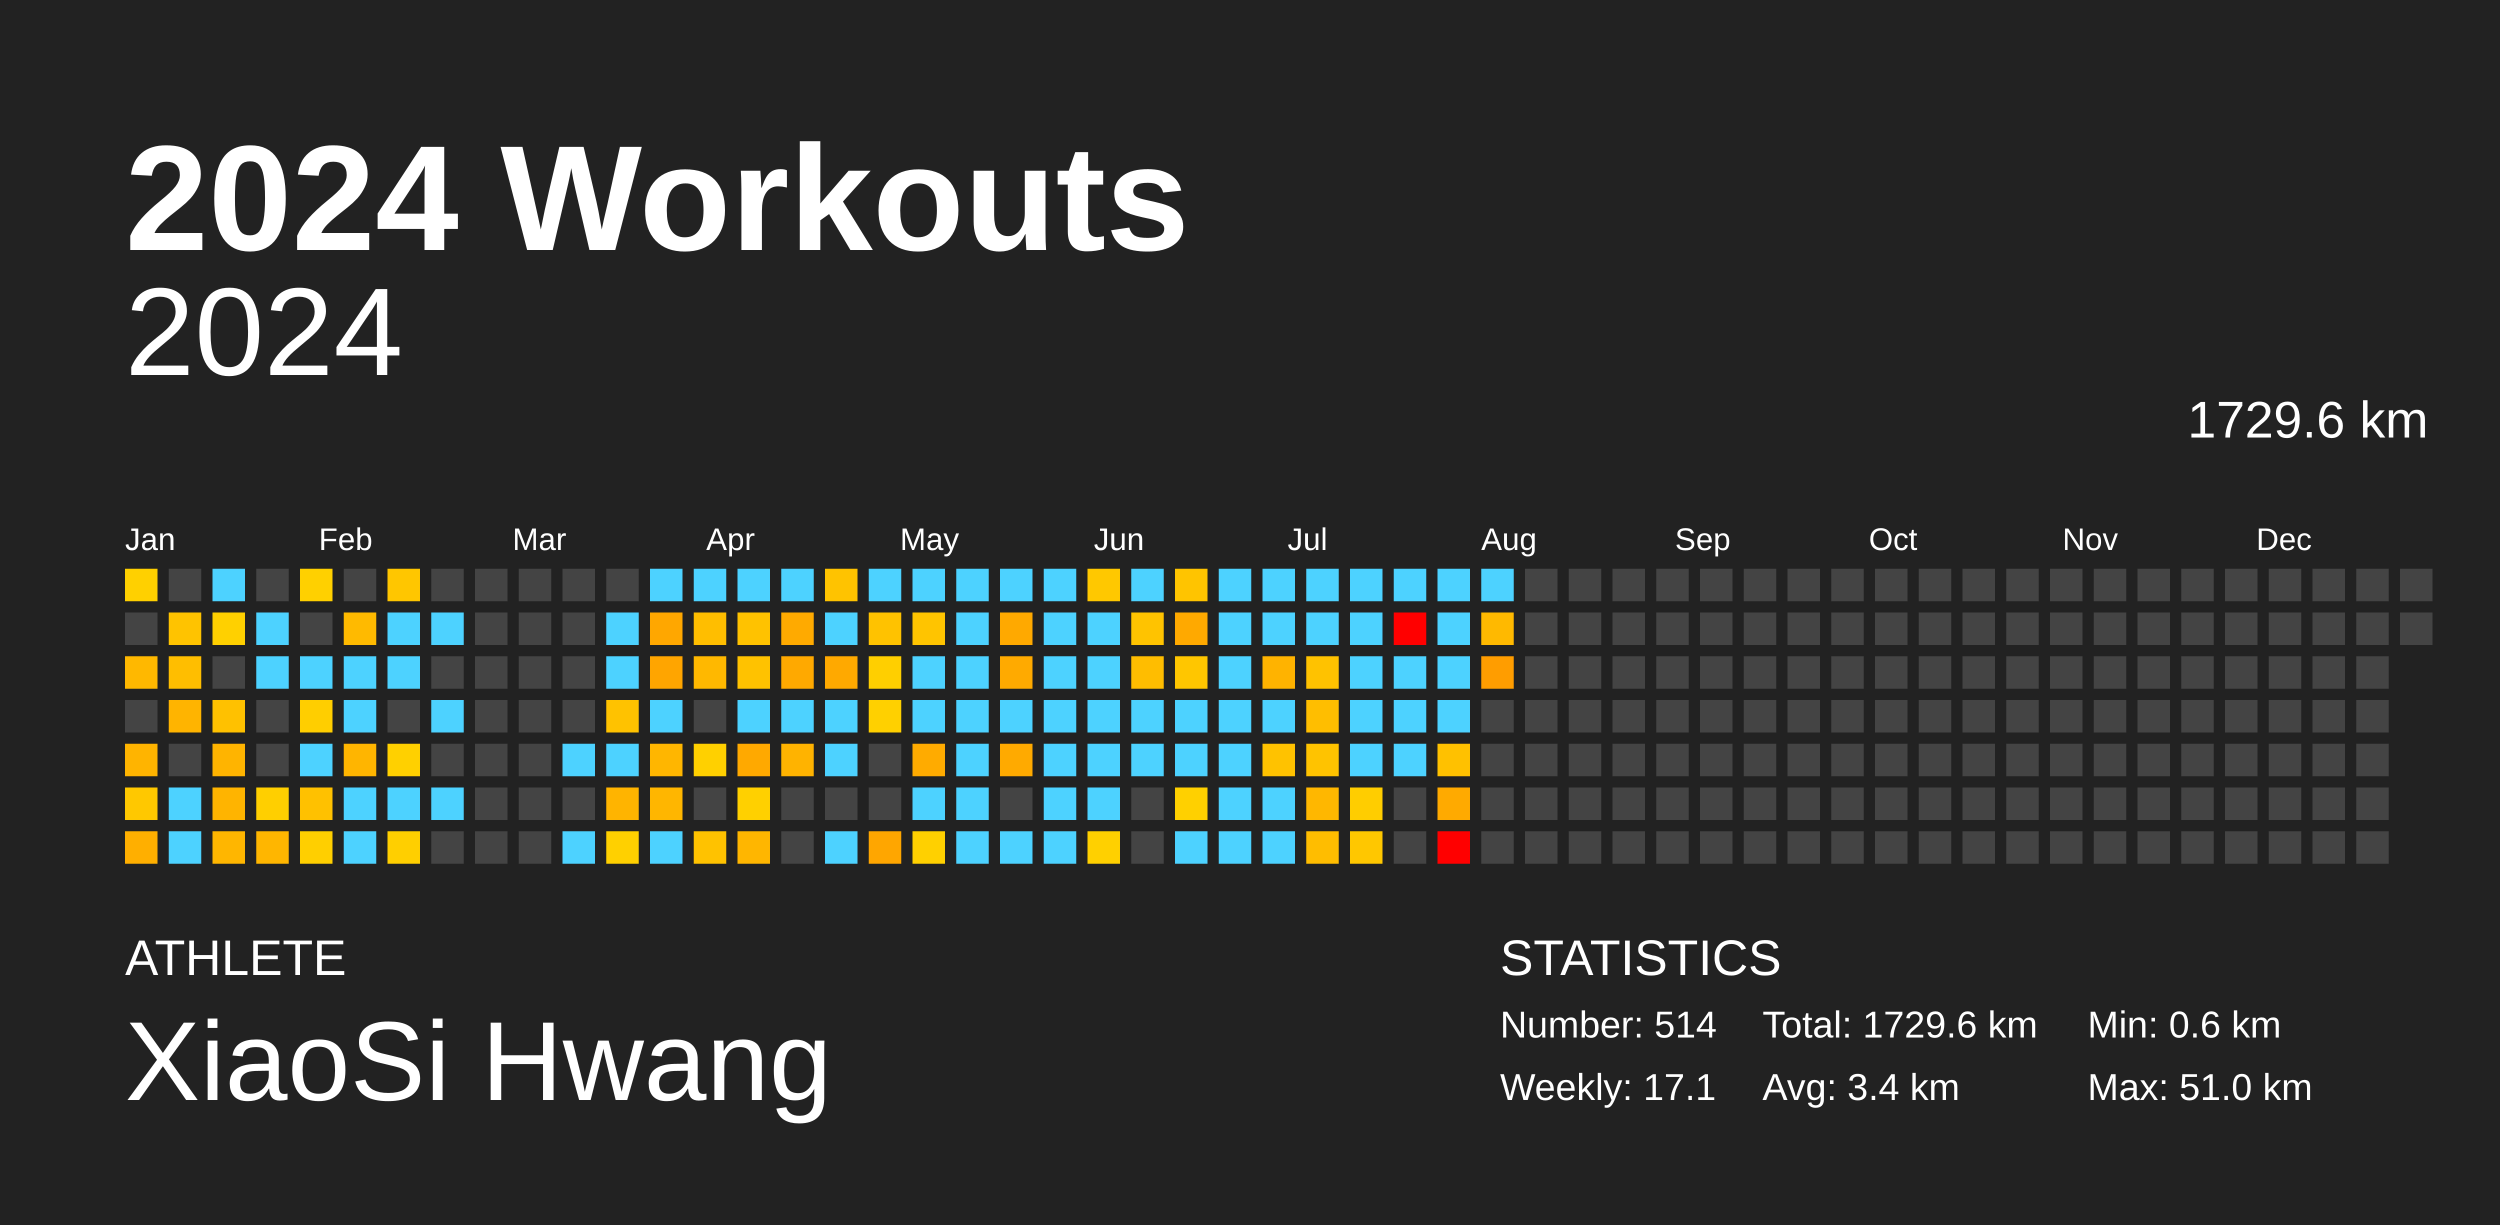
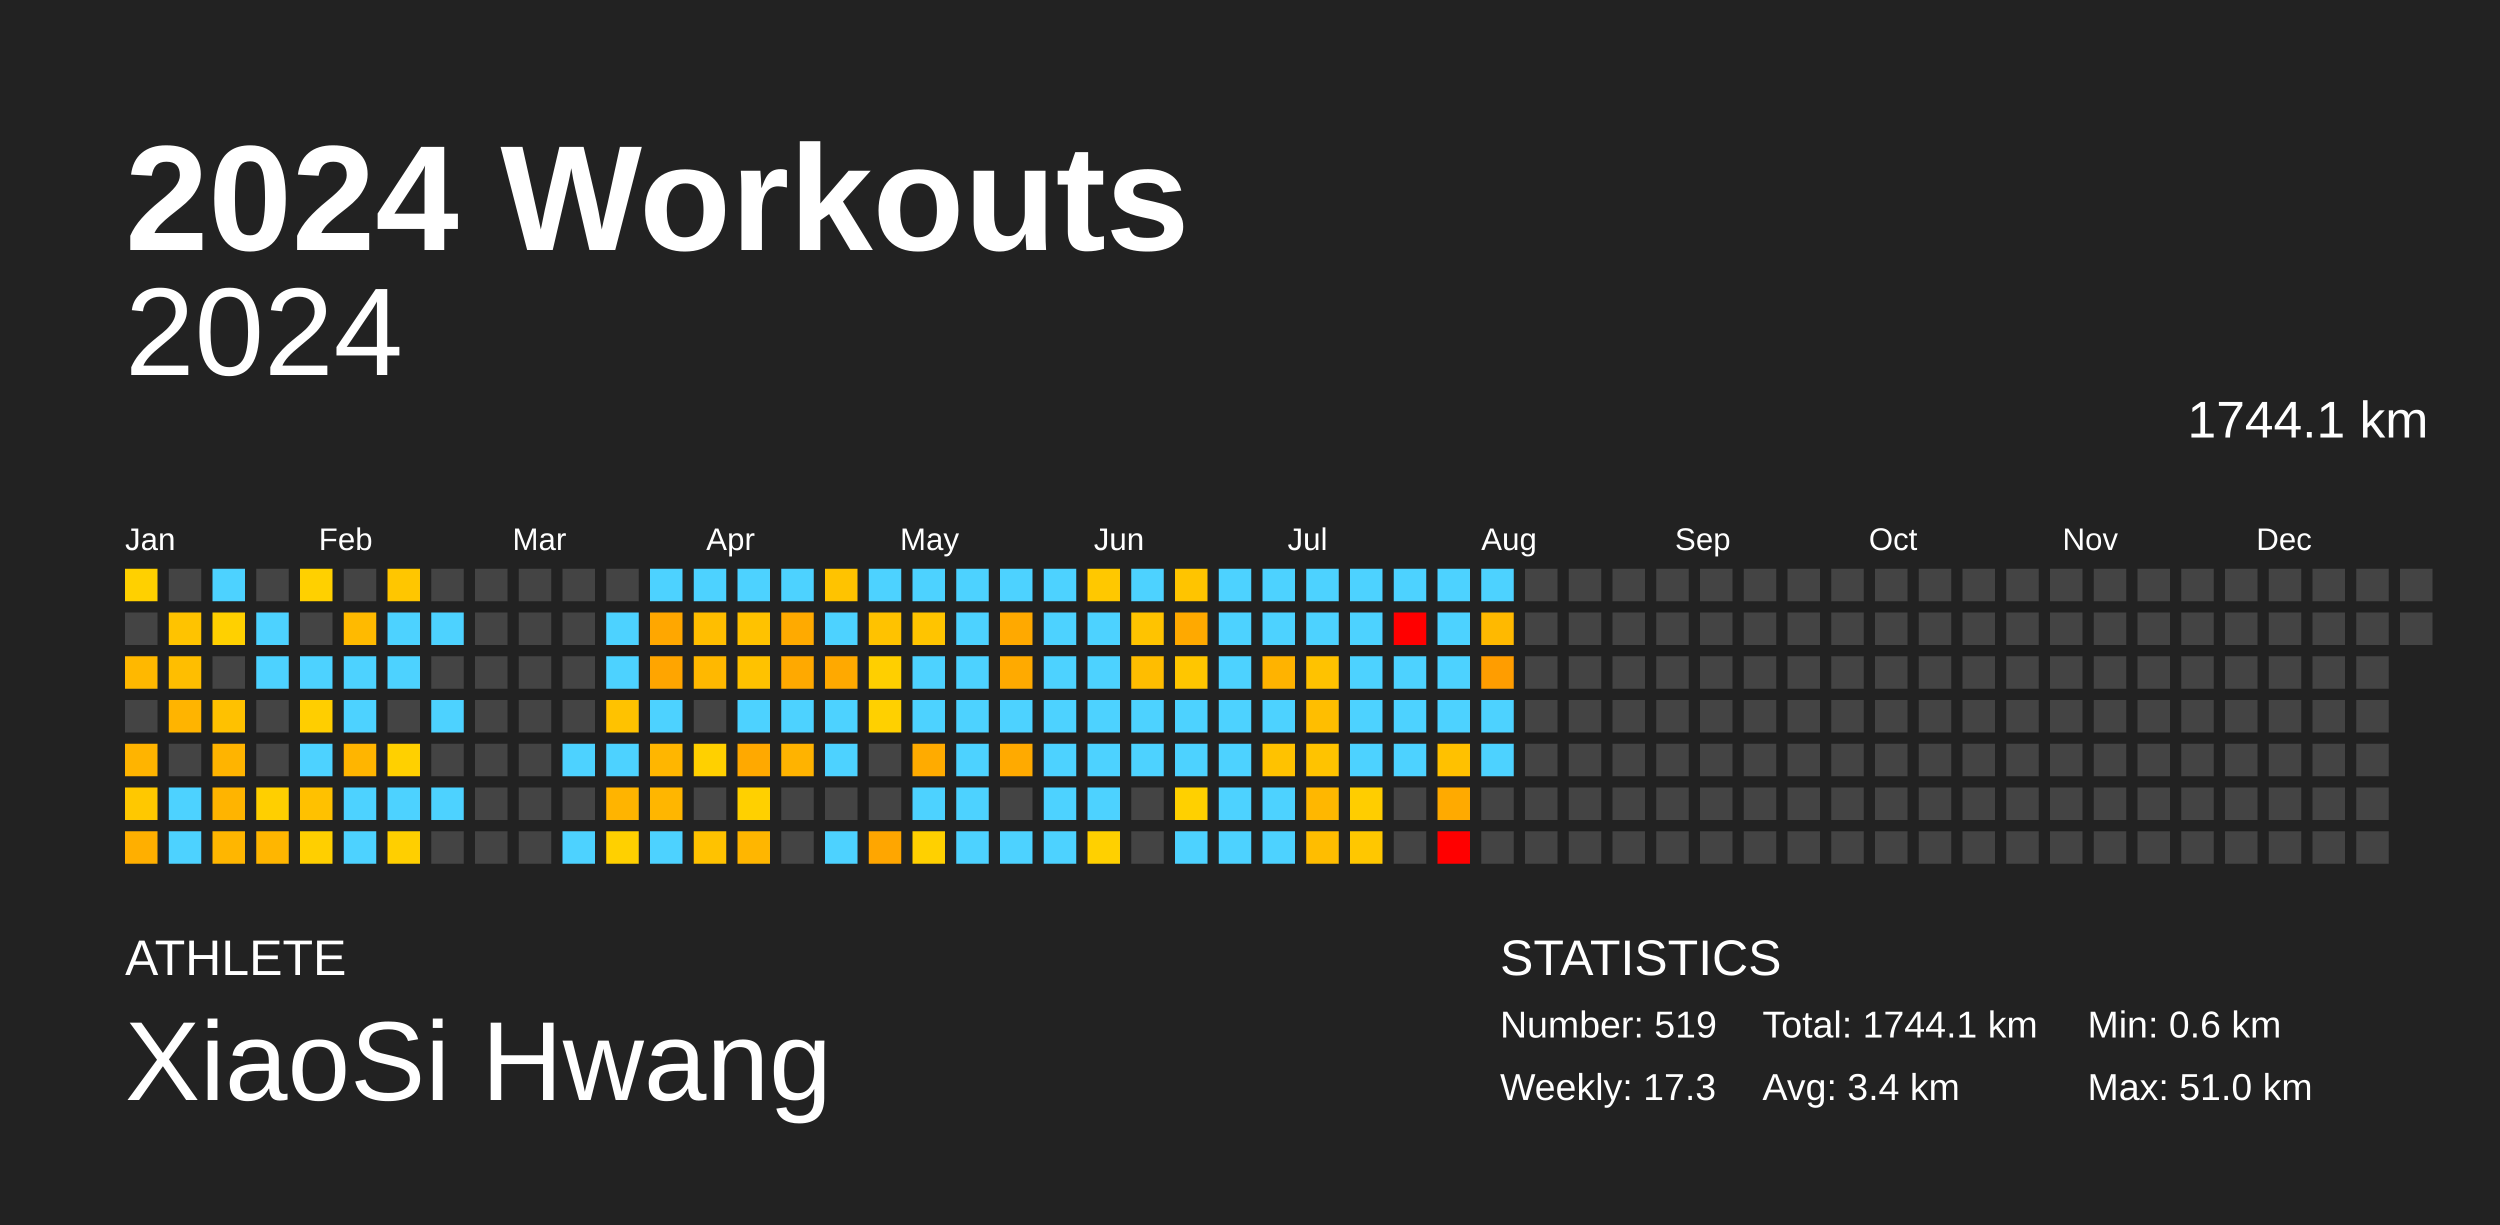
<svg xmlns="http://www.w3.org/2000/svg" baseProfile="full" height="98mm" version="1.1" viewBox="0,0,200,98" width="200mm">
  <defs />
  <rect fill="#222222" height="98" width="200" x="0" y="0" />
  <text fill="#FFFFFF" style="font-size:12px; font-family:Arial; font-weight:bold;" x="10" y="20">2024 Workouts</text>
  <text fill="#FFFFFF" style="font-size:4px; font-family:Arial" x="10" y="78">ATHLETE</text>
  <text fill="#FFFFFF" style="font-size:9px; font-family:Arial" x="10" y="88">XiaoSi Hwang</text>
  <text fill="#FFFFFF" style="font-size:4px; font-family:Arial" x="120" y="78">STATISTICS</text>
-   <text fill="#FFFFFF" style="font-size:3px; font-family:Arial" x="120" y="83">Number: 514</text>
-   <text fill="#FFFFFF" style="font-size:3px; font-family:Arial" x="120" y="88">Weekly: 17.1</text>
-   <text fill="#FFFFFF" style="font-size:3px; font-family:Arial" x="141" y="83">Total: 1729.6 km</text>
+   <text fill="#FFFFFF" style="font-size:3px; font-family:Arial" x="120" y="83">Number: 519</text>
+   <text fill="#FFFFFF" style="font-size:3px; font-family:Arial" x="120" y="88">Weekly: 17.3</text>
+   <text fill="#FFFFFF" style="font-size:3px; font-family:Arial" x="141" y="83">Total: 1744.1 km</text>
  <text fill="#FFFFFF" style="font-size:3px; font-family:Arial" x="141" y="88">Avg: 3.4 km</text>
  <text fill="#FFFFFF" style="font-size:3px; font-family:Arial" x="167" y="83">Min: 0.6 km</text>
  <text fill="#FFFFFF" style="font-size:3px; font-family:Arial" x="167" y="88">Max: 51.0 km</text>
  <text alignment-baseline="hanging" fill="#FFFFFF" style="font-size:10.0px; font-family:Arial;" x="10" y="30">2024</text>
-   <text alignment-baseline="hanging" fill="#FFFFFF" style="font-size:4.125px; font-family:Arial;" x="175" y="35">1729.6 km</text>
+   <text alignment-baseline="hanging" fill="#FFFFFF" style="font-size:4.125px; font-family:Arial;" x="175" y="35">1744.1 km</text>
  <text fill="#FFFFFF" style="font-size:2.5px; font-family:Arial" x="10.0" y="44">Jan</text>
  <text fill="#FFFFFF" style="font-size:2.5px; font-family:Arial" x="25.5" y="44">Feb</text>
  <text fill="#FFFFFF" style="font-size:2.5px; font-family:Arial" x="41.0" y="44">Mar</text>
  <text fill="#FFFFFF" style="font-size:2.5px; font-family:Arial" x="56.5" y="44">Apr</text>
  <text fill="#FFFFFF" style="font-size:2.5px; font-family:Arial" x="72.0" y="44">May</text>
  <text fill="#FFFFFF" style="font-size:2.5px; font-family:Arial" x="87.5" y="44">Jun</text>
  <text fill="#FFFFFF" style="font-size:2.5px; font-family:Arial" x="103.0" y="44">Jul</text>
  <text fill="#FFFFFF" style="font-size:2.5px; font-family:Arial" x="118.5" y="44">Aug</text>
  <text fill="#FFFFFF" style="font-size:2.5px; font-family:Arial" x="134.0" y="44">Sep</text>
  <text fill="#FFFFFF" style="font-size:2.5px; font-family:Arial" x="149.5" y="44">Oct</text>
  <text fill="#FFFFFF" style="font-size:2.5px; font-family:Arial" x="165.0" y="44">Nov</text>
  <text fill="#FFFFFF" style="font-size:2.5px; font-family:Arial" x="180.5" y="44">Dec</text>
  <rect fill="#ffd000" height="2.6" width="2.6" x="10.0" y="45.5" />
  <rect fill="#444444" height="2.6" width="2.6" x="10.0" y="49.0" />
  <rect fill="#ffb800" height="2.6" width="2.6" x="10.0" y="52.5" />
  <rect fill="#444444" height="2.6" width="2.6" x="10.0" y="56.0" />
  <rect fill="#ffb400" height="2.6" width="2.6" x="10.0" y="59.5" />
  <rect fill="#ffc800" height="2.6" width="2.6" x="10.0" y="63.0" />
  <rect fill="#ffaf00" height="2.6" width="2.6" x="10.0" y="66.5" />
  <rect fill="#444444" height="2.6" width="2.6" x="13.5" y="45.5" />
  <rect fill="#ffc300" height="2.6" width="2.6" x="13.5" y="49.0" />
  <rect fill="#ffbe00" height="2.6" width="2.6" x="13.5" y="52.5" />
  <rect fill="#ffb400" height="2.6" width="2.6" x="13.5" y="56.0" />
  <rect fill="#444444" height="2.6" width="2.6" x="13.5" y="59.5" />
  <rect fill="#4dd2ff" height="2.6" width="2.6" x="13.5" y="63.0" />
  <rect fill="#4dd2ff" height="2.6" width="2.6" x="13.5" y="66.5" />
  <rect fill="#4dd2ff" height="2.6" width="2.6" x="17.0" y="45.5" />
  <rect fill="#ffd000" height="2.6" width="2.6" x="17.0" y="49.0" />
  <rect fill="#444444" height="2.6" width="2.6" x="17.0" y="52.5" />
  <rect fill="#ffc100" height="2.6" width="2.6" x="17.0" y="56.0" />
  <rect fill="#ffb400" height="2.6" width="2.6" x="17.0" y="59.5" />
  <rect fill="#ffb400" height="2.6" width="2.6" x="17.0" y="63.0" />
  <rect fill="#ffb600" height="2.6" width="2.6" x="17.0" y="66.5" />
  <rect fill="#444444" height="2.6" width="2.6" x="20.5" y="45.5" />
  <rect fill="#4dd2ff" height="2.6" width="2.6" x="20.5" y="49.0" />
  <rect fill="#4dd2ff" height="2.6" width="2.6" x="20.5" y="52.5" />
  <rect fill="#444444" height="2.6" width="2.6" x="20.5" y="56.0" />
  <rect fill="#444444" height="2.6" width="2.6" x="20.5" y="59.5" />
  <rect fill="#ffcf00" height="2.6" width="2.6" x="20.5" y="63.0" />
  <rect fill="#ffb600" height="2.6" width="2.6" x="20.5" y="66.5" />
  <rect fill="#ffd000" height="2.6" width="2.6" x="24.0" y="45.5" />
  <rect fill="#444444" height="2.6" width="2.6" x="24.0" y="49.0" />
  <rect fill="#4dd2ff" height="2.6" width="2.6" x="24.0" y="52.5" />
  <rect fill="#ffce00" height="2.6" width="2.6" x="24.0" y="56.0" />
  <rect fill="#4dd2ff" height="2.6" width="2.6" x="24.0" y="59.5" />
  <rect fill="#ffc100" height="2.6" width="2.6" x="24.0" y="63.0" />
  <rect fill="#ffcf00" height="2.6" width="2.6" x="24.0" y="66.5" />
  <rect fill="#444444" height="2.6" width="2.6" x="27.5" y="45.5" />
  <rect fill="#ffba00" height="2.6" width="2.6" x="27.5" y="49.0" />
  <rect fill="#4dd2ff" height="2.6" width="2.6" x="27.5" y="52.5" />
  <rect fill="#4dd2ff" height="2.6" width="2.6" x="27.5" y="56.0" />
  <rect fill="#ffb500" height="2.6" width="2.6" x="27.5" y="59.5" />
  <rect fill="#4dd2ff" height="2.6" width="2.6" x="27.5" y="63.0" />
  <rect fill="#4dd2ff" height="2.6" width="2.6" x="27.5" y="66.5" />
  <rect fill="#ffc600" height="2.6" width="2.6" x="31.0" y="45.5" />
  <rect fill="#4dd2ff" height="2.6" width="2.6" x="31.0" y="49.0" />
  <rect fill="#4dd2ff" height="2.6" width="2.6" x="31.0" y="52.5" />
  <rect fill="#444444" height="2.6" width="2.6" x="31.0" y="56.0" />
  <rect fill="#ffd000" height="2.6" width="2.6" x="31.0" y="59.5" />
  <rect fill="#4dd2ff" height="2.6" width="2.6" x="31.0" y="63.0" />
  <rect fill="#ffcf00" height="2.6" width="2.6" x="31.0" y="66.5" />
  <rect fill="#444444" height="2.6" width="2.6" x="34.5" y="45.5" />
  <rect fill="#4dd2ff" height="2.6" width="2.6" x="34.5" y="49.0" />
  <rect fill="#444444" height="2.6" width="2.6" x="34.5" y="52.5" />
  <rect fill="#4dd2ff" height="2.6" width="2.6" x="34.5" y="56.0" />
  <rect fill="#444444" height="2.6" width="2.6" x="34.5" y="59.5" />
  <rect fill="#4dd2ff" height="2.6" width="2.6" x="34.5" y="63.0" />
  <rect fill="#444444" height="2.6" width="2.6" x="34.5" y="66.5" />
  <rect fill="#444444" height="2.6" width="2.6" x="38.0" y="45.5" />
  <rect fill="#444444" height="2.6" width="2.6" x="38.0" y="49.0" />
  <rect fill="#444444" height="2.6" width="2.6" x="38.0" y="52.5" />
  <rect fill="#444444" height="2.6" width="2.6" x="38.0" y="56.0" />
  <rect fill="#444444" height="2.6" width="2.6" x="38.0" y="59.5" />
  <rect fill="#444444" height="2.6" width="2.6" x="38.0" y="63.0" />
  <rect fill="#444444" height="2.6" width="2.6" x="38.0" y="66.5" />
  <rect fill="#444444" height="2.6" width="2.6" x="41.5" y="45.5" />
  <rect fill="#444444" height="2.6" width="2.6" x="41.5" y="49.0" />
  <rect fill="#444444" height="2.6" width="2.6" x="41.5" y="52.5" />
  <rect fill="#444444" height="2.6" width="2.6" x="41.5" y="56.0" />
  <rect fill="#444444" height="2.6" width="2.6" x="41.5" y="59.5" />
  <rect fill="#444444" height="2.6" width="2.6" x="41.5" y="63.0" />
  <rect fill="#444444" height="2.6" width="2.6" x="41.5" y="66.5" />
  <rect fill="#444444" height="2.6" width="2.6" x="45.0" y="45.5" />
  <rect fill="#444444" height="2.6" width="2.6" x="45.0" y="49.0" />
  <rect fill="#444444" height="2.6" width="2.6" x="45.0" y="52.5" />
  <rect fill="#444444" height="2.6" width="2.6" x="45.0" y="56.0" />
  <rect fill="#4dd2ff" height="2.6" width="2.6" x="45.0" y="59.5" />
  <rect fill="#444444" height="2.6" width="2.6" x="45.0" y="63.0" />
  <rect fill="#4dd2ff" height="2.6" width="2.6" x="45.0" y="66.5" />
  <rect fill="#444444" height="2.6" width="2.6" x="48.5" y="45.5" />
  <rect fill="#4dd2ff" height="2.6" width="2.6" x="48.5" y="49.0" />
  <rect fill="#4dd2ff" height="2.6" width="2.6" x="48.5" y="52.5" />
  <rect fill="#ffc200" height="2.6" width="2.6" x="48.5" y="56.0" />
  <rect fill="#4dd2ff" height="2.6" width="2.6" x="48.5" y="59.5" />
  <rect fill="#ffb400" height="2.6" width="2.6" x="48.5" y="63.0" />
  <rect fill="#ffd000" height="2.6" width="2.6" x="48.5" y="66.5" />
  <rect fill="#4dd2ff" height="2.6" width="2.6" x="52.0" y="45.5" />
  <rect fill="#ffa700" height="2.6" width="2.6" x="52.0" y="49.0" />
  <rect fill="#ffa500" height="2.6" width="2.6" x="52.0" y="52.5" />
  <rect fill="#4dd2ff" height="2.6" width="2.6" x="52.0" y="56.0" />
  <rect fill="#ffb600" height="2.6" width="2.6" x="52.0" y="59.5" />
  <rect fill="#ffb600" height="2.6" width="2.6" x="52.0" y="63.0" />
  <rect fill="#4dd2ff" height="2.6" width="2.6" x="52.0" y="66.5" />
  <rect fill="#4dd2ff" height="2.6" width="2.6" x="55.5" y="45.5" />
  <rect fill="#ffbe00" height="2.6" width="2.6" x="55.5" y="49.0" />
  <rect fill="#ffb800" height="2.6" width="2.6" x="55.5" y="52.5" />
  <rect fill="#444444" height="2.6" width="2.6" x="55.5" y="56.0" />
  <rect fill="#ffd000" height="2.6" width="2.6" x="55.5" y="59.5" />
  <rect fill="#444444" height="2.6" width="2.6" x="55.5" y="63.0" />
  <rect fill="#ffc200" height="2.6" width="2.6" x="55.5" y="66.5" />
  <rect fill="#4dd2ff" height="2.6" width="2.6" x="59.0" y="45.5" />
  <rect fill="#ffc200" height="2.6" width="2.6" x="59.0" y="49.0" />
  <rect fill="#ffc200" height="2.6" width="2.6" x="59.0" y="52.5" />
  <rect fill="#4dd2ff" height="2.6" width="2.6" x="59.0" y="56.0" />
  <rect fill="#ffa900" height="2.6" width="2.6" x="59.0" y="59.5" />
  <rect fill="#ffd000" height="2.6" width="2.6" x="59.0" y="63.0" />
  <rect fill="#ffb600" height="2.6" width="2.6" x="59.0" y="66.5" />
  <rect fill="#4dd2ff" height="2.6" width="2.6" x="62.5" y="45.5" />
  <rect fill="#ffaa00" height="2.6" width="2.6" x="62.5" y="49.0" />
  <rect fill="#ffa900" height="2.6" width="2.6" x="62.5" y="52.5" />
  <rect fill="#4dd2ff" height="2.6" width="2.6" x="62.5" y="56.0" />
  <rect fill="#ffb300" height="2.6" width="2.6" x="62.5" y="59.5" />
  <rect fill="#444444" height="2.6" width="2.6" x="62.5" y="63.0" />
  <rect fill="#444444" height="2.6" width="2.6" x="62.5" y="66.5" />
  <rect fill="#ffc300" height="2.6" width="2.6" x="66.0" y="45.5" />
  <rect fill="#4dd2ff" height="2.6" width="2.6" x="66.0" y="49.0" />
  <rect fill="#ffa900" height="2.6" width="2.6" x="66.0" y="52.5" />
  <rect fill="#4dd2ff" height="2.6" width="2.6" x="66.0" y="56.0" />
  <rect fill="#4dd2ff" height="2.6" width="2.6" x="66.0" y="59.5" />
  <rect fill="#444444" height="2.6" width="2.6" x="66.0" y="63.0" />
  <rect fill="#4dd2ff" height="2.6" width="2.6" x="66.0" y="66.5" />
  <rect fill="#4dd2ff" height="2.6" width="2.6" x="69.5" y="45.5" />
  <rect fill="#ffc200" height="2.6" width="2.6" x="69.5" y="49.0" />
  <rect fill="#ffcf00" height="2.6" width="2.6" x="69.5" y="52.5" />
  <rect fill="#ffd000" height="2.6" width="2.6" x="69.5" y="56.0" />
  <rect fill="#444444" height="2.6" width="2.6" x="69.5" y="59.5" />
  <rect fill="#444444" height="2.6" width="2.6" x="69.5" y="63.0" />
  <rect fill="#ffa600" height="2.6" width="2.6" x="69.5" y="66.5" />
  <rect fill="#4dd2ff" height="2.6" width="2.6" x="73.0" y="45.5" />
  <rect fill="#ffc400" height="2.6" width="2.6" x="73.0" y="49.0" />
  <rect fill="#4dd2ff" height="2.6" width="2.6" x="73.0" y="52.5" />
  <rect fill="#4dd2ff" height="2.6" width="2.6" x="73.0" y="56.0" />
  <rect fill="#ffab00" height="2.6" width="2.6" x="73.0" y="59.5" />
  <rect fill="#4dd2ff" height="2.6" width="2.6" x="73.0" y="63.0" />
  <rect fill="#ffd000" height="2.6" width="2.6" x="73.0" y="66.5" />
  <rect fill="#4dd2ff" height="2.6" width="2.6" x="76.5" y="45.5" />
  <rect fill="#4dd2ff" height="2.6" width="2.6" x="76.5" y="49.0" />
  <rect fill="#4dd2ff" height="2.6" width="2.6" x="76.5" y="52.5" />
  <rect fill="#4dd2ff" height="2.6" width="2.6" x="76.5" y="56.0" />
  <rect fill="#4dd2ff" height="2.6" width="2.6" x="76.5" y="59.5" />
  <rect fill="#4dd2ff" height="2.6" width="2.6" x="76.5" y="63.0" />
  <rect fill="#4dd2ff" height="2.6" width="2.6" x="76.5" y="66.5" />
  <rect fill="#4dd2ff" height="2.6" width="2.6" x="80.0" y="45.5" />
  <rect fill="#ffa900" height="2.6" width="2.6" x="80.0" y="49.0" />
  <rect fill="#ffaa00" height="2.6" width="2.6" x="80.0" y="52.5" />
  <rect fill="#4dd2ff" height="2.6" width="2.6" x="80.0" y="56.0" />
  <rect fill="#ffaa00" height="2.6" width="2.6" x="80.0" y="59.5" />
  <rect fill="#444444" height="2.6" width="2.6" x="80.0" y="63.0" />
  <rect fill="#4dd2ff" height="2.6" width="2.6" x="80.0" y="66.5" />
  <rect fill="#4dd2ff" height="2.6" width="2.6" x="83.5" y="45.5" />
  <rect fill="#4dd2ff" height="2.6" width="2.6" x="83.5" y="49.0" />
  <rect fill="#4dd2ff" height="2.6" width="2.6" x="83.5" y="52.5" />
  <rect fill="#4dd2ff" height="2.6" width="2.6" x="83.5" y="56.0" />
  <rect fill="#4dd2ff" height="2.6" width="2.6" x="83.5" y="59.5" />
  <rect fill="#4dd2ff" height="2.6" width="2.6" x="83.5" y="63.0" />
  <rect fill="#4dd2ff" height="2.6" width="2.6" x="83.5" y="66.5" />
  <rect fill="#ffc800" height="2.6" width="2.6" x="87.0" y="45.5" />
  <rect fill="#4dd2ff" height="2.6" width="2.6" x="87.0" y="49.0" />
  <rect fill="#4dd2ff" height="2.6" width="2.6" x="87.0" y="52.5" />
  <rect fill="#4dd2ff" height="2.6" width="2.6" x="87.0" y="56.0" />
  <rect fill="#4dd2ff" height="2.6" width="2.6" x="87.0" y="59.5" />
  <rect fill="#4dd2ff" height="2.6" width="2.6" x="87.0" y="63.0" />
  <rect fill="#ffd000" height="2.6" width="2.6" x="87.0" y="66.5" />
  <rect fill="#4dd2ff" height="2.6" width="2.6" x="90.5" y="45.5" />
  <rect fill="#ffc300" height="2.6" width="2.6" x="90.5" y="49.0" />
  <rect fill="#ffbd00" height="2.6" width="2.6" x="90.5" y="52.5" />
  <rect fill="#4dd2ff" height="2.6" width="2.6" x="90.5" y="56.0" />
  <rect fill="#4dd2ff" height="2.6" width="2.6" x="90.5" y="59.5" />
  <rect fill="#444444" height="2.6" width="2.6" x="90.5" y="63.0" />
  <rect fill="#444444" height="2.6" width="2.6" x="90.5" y="66.5" />
  <rect fill="#ffc400" height="2.6" width="2.6" x="94.0" y="45.5" />
  <rect fill="#ffa900" height="2.6" width="2.6" x="94.0" y="49.0" />
  <rect fill="#ffc600" height="2.6" width="2.6" x="94.0" y="52.5" />
  <rect fill="#4dd2ff" height="2.6" width="2.6" x="94.0" y="56.0" />
  <rect fill="#4dd2ff" height="2.6" width="2.6" x="94.0" y="59.5" />
  <rect fill="#ffd000" height="2.6" width="2.6" x="94.0" y="63.0" />
  <rect fill="#4dd2ff" height="2.6" width="2.6" x="94.0" y="66.5" />
  <rect fill="#4dd2ff" height="2.6" width="2.6" x="97.5" y="45.5" />
  <rect fill="#4dd2ff" height="2.6" width="2.6" x="97.5" y="49.0" />
  <rect fill="#4dd2ff" height="2.6" width="2.6" x="97.5" y="52.5" />
  <rect fill="#4dd2ff" height="2.6" width="2.6" x="97.5" y="56.0" />
  <rect fill="#4dd2ff" height="2.6" width="2.6" x="97.5" y="59.5" />
  <rect fill="#4dd2ff" height="2.6" width="2.6" x="97.5" y="63.0" />
  <rect fill="#4dd2ff" height="2.6" width="2.6" x="97.5" y="66.5" />
  <rect fill="#4dd2ff" height="2.6" width="2.6" x="101.0" y="45.5" />
  <rect fill="#4dd2ff" height="2.6" width="2.6" x="101.0" y="49.0" />
  <rect fill="#ffb300" height="2.6" width="2.6" x="101.0" y="52.5" />
  <rect fill="#4dd2ff" height="2.6" width="2.6" x="101.0" y="56.0" />
  <rect fill="#ffc200" height="2.6" width="2.6" x="101.0" y="59.5" />
  <rect fill="#4dd2ff" height="2.6" width="2.6" x="101.0" y="63.0" />
  <rect fill="#4dd2ff" height="2.6" width="2.6" x="101.0" y="66.5" />
  <rect fill="#4dd2ff" height="2.6" width="2.6" x="104.5" y="45.5" />
  <rect fill="#4dd2ff" height="2.6" width="2.6" x="104.5" y="49.0" />
  <rect fill="#ffc200" height="2.6" width="2.6" x="104.5" y="52.5" />
  <rect fill="#ffbe00" height="2.6" width="2.6" x="104.5" y="56.0" />
  <rect fill="#ffc300" height="2.6" width="2.6" x="104.5" y="59.5" />
  <rect fill="#ffb700" height="2.6" width="2.6" x="104.5" y="63.0" />
  <rect fill="#ffbd00" height="2.6" width="2.6" x="104.5" y="66.5" />
  <rect fill="#4dd2ff" height="2.6" width="2.6" x="108.0" y="45.5" />
  <rect fill="#4dd2ff" height="2.6" width="2.6" x="108.0" y="49.0" />
  <rect fill="#4dd2ff" height="2.6" width="2.6" x="108.0" y="52.5" />
  <rect fill="#4dd2ff" height="2.6" width="2.6" x="108.0" y="56.0" />
  <rect fill="#4dd2ff" height="2.6" width="2.6" x="108.0" y="59.5" />
  <rect fill="#ffcd00" height="2.6" width="2.6" x="108.0" y="63.0" />
  <rect fill="#ffc700" height="2.6" width="2.6" x="108.0" y="66.5" />
  <rect fill="#4dd2ff" height="2.6" width="2.6" x="111.5" y="45.5" />
  <rect fill="red" height="2.6" width="2.6" x="111.5" y="49.0" />
  <rect fill="#4dd2ff" height="2.6" width="2.6" x="111.5" y="52.5" />
  <rect fill="#4dd2ff" height="2.6" width="2.6" x="111.5" y="56.0" />
  <rect fill="#4dd2ff" height="2.6" width="2.6" x="111.5" y="59.5" />
  <rect fill="#444444" height="2.6" width="2.6" x="111.5" y="63.0" />
  <rect fill="#444444" height="2.6" width="2.6" x="111.5" y="66.5" />
  <rect fill="#4dd2ff" height="2.6" width="2.6" x="115.0" y="45.5" />
  <rect fill="#4dd2ff" height="2.6" width="2.6" x="115.0" y="49.0" />
  <rect fill="#4dd2ff" height="2.6" width="2.6" x="115.0" y="52.5" />
  <rect fill="#4dd2ff" height="2.6" width="2.6" x="115.0" y="56.0" />
  <rect fill="#ffc100" height="2.6" width="2.6" x="115.0" y="59.5" />
  <rect fill="#ffaa00" height="2.6" width="2.6" x="115.0" y="63.0" />
  <rect fill="red" height="2.6" width="2.6" x="115.0" y="66.5" />
  <rect fill="#4dd2ff" height="2.6" width="2.6" x="118.5" y="45.5" />
  <rect fill="#ffb900" height="2.6" width="2.6" x="118.5" y="49.0" />
  <rect fill="#ff9d00" height="2.6" width="2.6" x="118.5" y="52.5" />
-   <rect fill="#444444" height="2.6" width="2.6" x="118.5" y="56.0" />
-   <rect fill="#444444" height="2.6" width="2.6" x="118.5" y="59.5" />
+   <rect fill="#4dd2ff" height="2.6" width="2.6" x="118.5" y="56.0" />
+   <rect fill="#4dd2ff" height="2.6" width="2.6" x="118.5" y="59.5" />
  <rect fill="#444444" height="2.6" width="2.6" x="118.5" y="63.0" />
  <rect fill="#444444" height="2.6" width="2.6" x="118.5" y="66.5" />
  <rect fill="#444444" height="2.6" width="2.6" x="122.0" y="45.5" />
  <rect fill="#444444" height="2.6" width="2.6" x="122.0" y="49.0" />
  <rect fill="#444444" height="2.6" width="2.6" x="122.0" y="52.5" />
  <rect fill="#444444" height="2.6" width="2.6" x="122.0" y="56.0" />
  <rect fill="#444444" height="2.6" width="2.6" x="122.0" y="59.5" />
  <rect fill="#444444" height="2.6" width="2.6" x="122.0" y="63.0" />
  <rect fill="#444444" height="2.6" width="2.6" x="122.0" y="66.5" />
  <rect fill="#444444" height="2.6" width="2.6" x="125.5" y="45.5" />
  <rect fill="#444444" height="2.6" width="2.6" x="125.5" y="49.0" />
  <rect fill="#444444" height="2.6" width="2.6" x="125.5" y="52.5" />
  <rect fill="#444444" height="2.6" width="2.6" x="125.5" y="56.0" />
  <rect fill="#444444" height="2.6" width="2.6" x="125.5" y="59.5" />
  <rect fill="#444444" height="2.6" width="2.6" x="125.5" y="63.0" />
  <rect fill="#444444" height="2.6" width="2.6" x="125.5" y="66.5" />
  <rect fill="#444444" height="2.6" width="2.6" x="129.0" y="45.5" />
  <rect fill="#444444" height="2.6" width="2.6" x="129.0" y="49.0" />
  <rect fill="#444444" height="2.6" width="2.6" x="129.0" y="52.5" />
  <rect fill="#444444" height="2.6" width="2.6" x="129.0" y="56.0" />
  <rect fill="#444444" height="2.6" width="2.6" x="129.0" y="59.5" />
  <rect fill="#444444" height="2.6" width="2.6" x="129.0" y="63.0" />
  <rect fill="#444444" height="2.6" width="2.6" x="129.0" y="66.5" />
  <rect fill="#444444" height="2.6" width="2.6" x="132.5" y="45.5" />
  <rect fill="#444444" height="2.6" width="2.6" x="132.5" y="49.0" />
  <rect fill="#444444" height="2.6" width="2.6" x="132.5" y="52.5" />
  <rect fill="#444444" height="2.6" width="2.6" x="132.5" y="56.0" />
  <rect fill="#444444" height="2.6" width="2.6" x="132.5" y="59.5" />
  <rect fill="#444444" height="2.6" width="2.6" x="132.5" y="63.0" />
  <rect fill="#444444" height="2.6" width="2.6" x="132.5" y="66.5" />
  <rect fill="#444444" height="2.6" width="2.6" x="136.0" y="45.5" />
  <rect fill="#444444" height="2.6" width="2.6" x="136.0" y="49.0" />
  <rect fill="#444444" height="2.6" width="2.6" x="136.0" y="52.5" />
  <rect fill="#444444" height="2.6" width="2.6" x="136.0" y="56.0" />
  <rect fill="#444444" height="2.6" width="2.6" x="136.0" y="59.5" />
  <rect fill="#444444" height="2.6" width="2.6" x="136.0" y="63.0" />
  <rect fill="#444444" height="2.6" width="2.6" x="136.0" y="66.5" />
  <rect fill="#444444" height="2.6" width="2.6" x="139.5" y="45.5" />
  <rect fill="#444444" height="2.6" width="2.6" x="139.5" y="49.0" />
  <rect fill="#444444" height="2.6" width="2.6" x="139.5" y="52.5" />
  <rect fill="#444444" height="2.6" width="2.6" x="139.5" y="56.0" />
  <rect fill="#444444" height="2.6" width="2.6" x="139.5" y="59.5" />
  <rect fill="#444444" height="2.6" width="2.6" x="139.5" y="63.0" />
  <rect fill="#444444" height="2.6" width="2.6" x="139.5" y="66.5" />
  <rect fill="#444444" height="2.6" width="2.6" x="143.0" y="45.5" />
  <rect fill="#444444" height="2.6" width="2.6" x="143.0" y="49.0" />
  <rect fill="#444444" height="2.6" width="2.6" x="143.0" y="52.5" />
  <rect fill="#444444" height="2.6" width="2.6" x="143.0" y="56.0" />
  <rect fill="#444444" height="2.6" width="2.6" x="143.0" y="59.5" />
  <rect fill="#444444" height="2.6" width="2.6" x="143.0" y="63.0" />
  <rect fill="#444444" height="2.6" width="2.6" x="143.0" y="66.5" />
  <rect fill="#444444" height="2.6" width="2.6" x="146.5" y="45.5" />
  <rect fill="#444444" height="2.6" width="2.6" x="146.5" y="49.0" />
  <rect fill="#444444" height="2.6" width="2.6" x="146.5" y="52.5" />
  <rect fill="#444444" height="2.6" width="2.6" x="146.5" y="56.0" />
  <rect fill="#444444" height="2.6" width="2.6" x="146.5" y="59.5" />
  <rect fill="#444444" height="2.6" width="2.6" x="146.5" y="63.0" />
  <rect fill="#444444" height="2.6" width="2.6" x="146.5" y="66.5" />
  <rect fill="#444444" height="2.6" width="2.6" x="150.0" y="45.5" />
  <rect fill="#444444" height="2.6" width="2.6" x="150.0" y="49.0" />
  <rect fill="#444444" height="2.6" width="2.6" x="150.0" y="52.5" />
  <rect fill="#444444" height="2.6" width="2.6" x="150.0" y="56.0" />
  <rect fill="#444444" height="2.6" width="2.6" x="150.0" y="59.5" />
  <rect fill="#444444" height="2.6" width="2.6" x="150.0" y="63.0" />
  <rect fill="#444444" height="2.6" width="2.6" x="150.0" y="66.5" />
  <rect fill="#444444" height="2.6" width="2.6" x="153.5" y="45.5" />
  <rect fill="#444444" height="2.6" width="2.6" x="153.5" y="49.0" />
  <rect fill="#444444" height="2.6" width="2.6" x="153.5" y="52.5" />
  <rect fill="#444444" height="2.6" width="2.6" x="153.5" y="56.0" />
  <rect fill="#444444" height="2.6" width="2.6" x="153.5" y="59.5" />
  <rect fill="#444444" height="2.6" width="2.6" x="153.5" y="63.0" />
  <rect fill="#444444" height="2.6" width="2.6" x="153.5" y="66.5" />
  <rect fill="#444444" height="2.6" width="2.6" x="157.0" y="45.5" />
  <rect fill="#444444" height="2.6" width="2.6" x="157.0" y="49.0" />
  <rect fill="#444444" height="2.6" width="2.6" x="157.0" y="52.5" />
  <rect fill="#444444" height="2.6" width="2.6" x="157.0" y="56.0" />
  <rect fill="#444444" height="2.6" width="2.6" x="157.0" y="59.5" />
  <rect fill="#444444" height="2.6" width="2.6" x="157.0" y="63.0" />
  <rect fill="#444444" height="2.6" width="2.6" x="157.0" y="66.5" />
  <rect fill="#444444" height="2.6" width="2.6" x="160.5" y="45.5" />
  <rect fill="#444444" height="2.6" width="2.6" x="160.5" y="49.0" />
  <rect fill="#444444" height="2.6" width="2.6" x="160.5" y="52.5" />
  <rect fill="#444444" height="2.6" width="2.6" x="160.5" y="56.0" />
  <rect fill="#444444" height="2.6" width="2.6" x="160.5" y="59.5" />
  <rect fill="#444444" height="2.6" width="2.6" x="160.5" y="63.0" />
  <rect fill="#444444" height="2.6" width="2.6" x="160.5" y="66.5" />
  <rect fill="#444444" height="2.6" width="2.6" x="164.0" y="45.5" />
  <rect fill="#444444" height="2.6" width="2.6" x="164.0" y="49.0" />
  <rect fill="#444444" height="2.6" width="2.6" x="164.0" y="52.5" />
  <rect fill="#444444" height="2.6" width="2.6" x="164.0" y="56.0" />
  <rect fill="#444444" height="2.6" width="2.6" x="164.0" y="59.5" />
  <rect fill="#444444" height="2.6" width="2.6" x="164.0" y="63.0" />
  <rect fill="#444444" height="2.6" width="2.6" x="164.0" y="66.5" />
  <rect fill="#444444" height="2.6" width="2.6" x="167.5" y="45.5" />
  <rect fill="#444444" height="2.6" width="2.6" x="167.5" y="49.0" />
  <rect fill="#444444" height="2.6" width="2.6" x="167.5" y="52.5" />
  <rect fill="#444444" height="2.6" width="2.6" x="167.5" y="56.0" />
  <rect fill="#444444" height="2.6" width="2.6" x="167.5" y="59.5" />
  <rect fill="#444444" height="2.6" width="2.6" x="167.5" y="63.0" />
  <rect fill="#444444" height="2.6" width="2.6" x="167.5" y="66.5" />
  <rect fill="#444444" height="2.6" width="2.6" x="171.0" y="45.5" />
  <rect fill="#444444" height="2.6" width="2.6" x="171.0" y="49.0" />
  <rect fill="#444444" height="2.6" width="2.6" x="171.0" y="52.5" />
  <rect fill="#444444" height="2.6" width="2.6" x="171.0" y="56.0" />
  <rect fill="#444444" height="2.6" width="2.6" x="171.0" y="59.5" />
  <rect fill="#444444" height="2.6" width="2.6" x="171.0" y="63.0" />
  <rect fill="#444444" height="2.6" width="2.6" x="171.0" y="66.5" />
  <rect fill="#444444" height="2.6" width="2.6" x="174.5" y="45.5" />
  <rect fill="#444444" height="2.6" width="2.6" x="174.5" y="49.0" />
  <rect fill="#444444" height="2.6" width="2.6" x="174.5" y="52.5" />
  <rect fill="#444444" height="2.6" width="2.6" x="174.5" y="56.0" />
  <rect fill="#444444" height="2.6" width="2.6" x="174.5" y="59.5" />
  <rect fill="#444444" height="2.6" width="2.6" x="174.5" y="63.0" />
  <rect fill="#444444" height="2.6" width="2.6" x="174.5" y="66.5" />
  <rect fill="#444444" height="2.6" width="2.6" x="178.0" y="45.5" />
  <rect fill="#444444" height="2.6" width="2.6" x="178.0" y="49.0" />
  <rect fill="#444444" height="2.6" width="2.6" x="178.0" y="52.5" />
  <rect fill="#444444" height="2.6" width="2.6" x="178.0" y="56.0" />
  <rect fill="#444444" height="2.6" width="2.6" x="178.0" y="59.5" />
  <rect fill="#444444" height="2.6" width="2.6" x="178.0" y="63.0" />
  <rect fill="#444444" height="2.6" width="2.6" x="178.0" y="66.5" />
  <rect fill="#444444" height="2.6" width="2.6" x="181.5" y="45.5" />
  <rect fill="#444444" height="2.6" width="2.6" x="181.5" y="49.0" />
  <rect fill="#444444" height="2.6" width="2.6" x="181.5" y="52.5" />
  <rect fill="#444444" height="2.6" width="2.6" x="181.5" y="56.0" />
  <rect fill="#444444" height="2.6" width="2.6" x="181.5" y="59.5" />
  <rect fill="#444444" height="2.6" width="2.6" x="181.5" y="63.0" />
  <rect fill="#444444" height="2.6" width="2.6" x="181.5" y="66.5" />
  <rect fill="#444444" height="2.6" width="2.6" x="185.0" y="45.5" />
  <rect fill="#444444" height="2.6" width="2.6" x="185.0" y="49.0" />
  <rect fill="#444444" height="2.6" width="2.6" x="185.0" y="52.5" />
  <rect fill="#444444" height="2.6" width="2.6" x="185.0" y="56.0" />
  <rect fill="#444444" height="2.6" width="2.6" x="185.0" y="59.5" />
  <rect fill="#444444" height="2.6" width="2.6" x="185.0" y="63.0" />
  <rect fill="#444444" height="2.6" width="2.6" x="185.0" y="66.5" />
  <rect fill="#444444" height="2.6" width="2.6" x="188.5" y="45.5" />
  <rect fill="#444444" height="2.6" width="2.6" x="188.5" y="49.0" />
  <rect fill="#444444" height="2.6" width="2.6" x="188.5" y="52.5" />
  <rect fill="#444444" height="2.6" width="2.6" x="188.5" y="56.0" />
  <rect fill="#444444" height="2.6" width="2.6" x="188.5" y="59.5" />
  <rect fill="#444444" height="2.6" width="2.6" x="188.5" y="63.0" />
  <rect fill="#444444" height="2.6" width="2.6" x="188.5" y="66.5" />
  <rect fill="#444444" height="2.6" width="2.6" x="192.0" y="45.5" />
  <rect fill="#444444" height="2.6" width="2.6" x="192.0" y="49.0" />
</svg>
